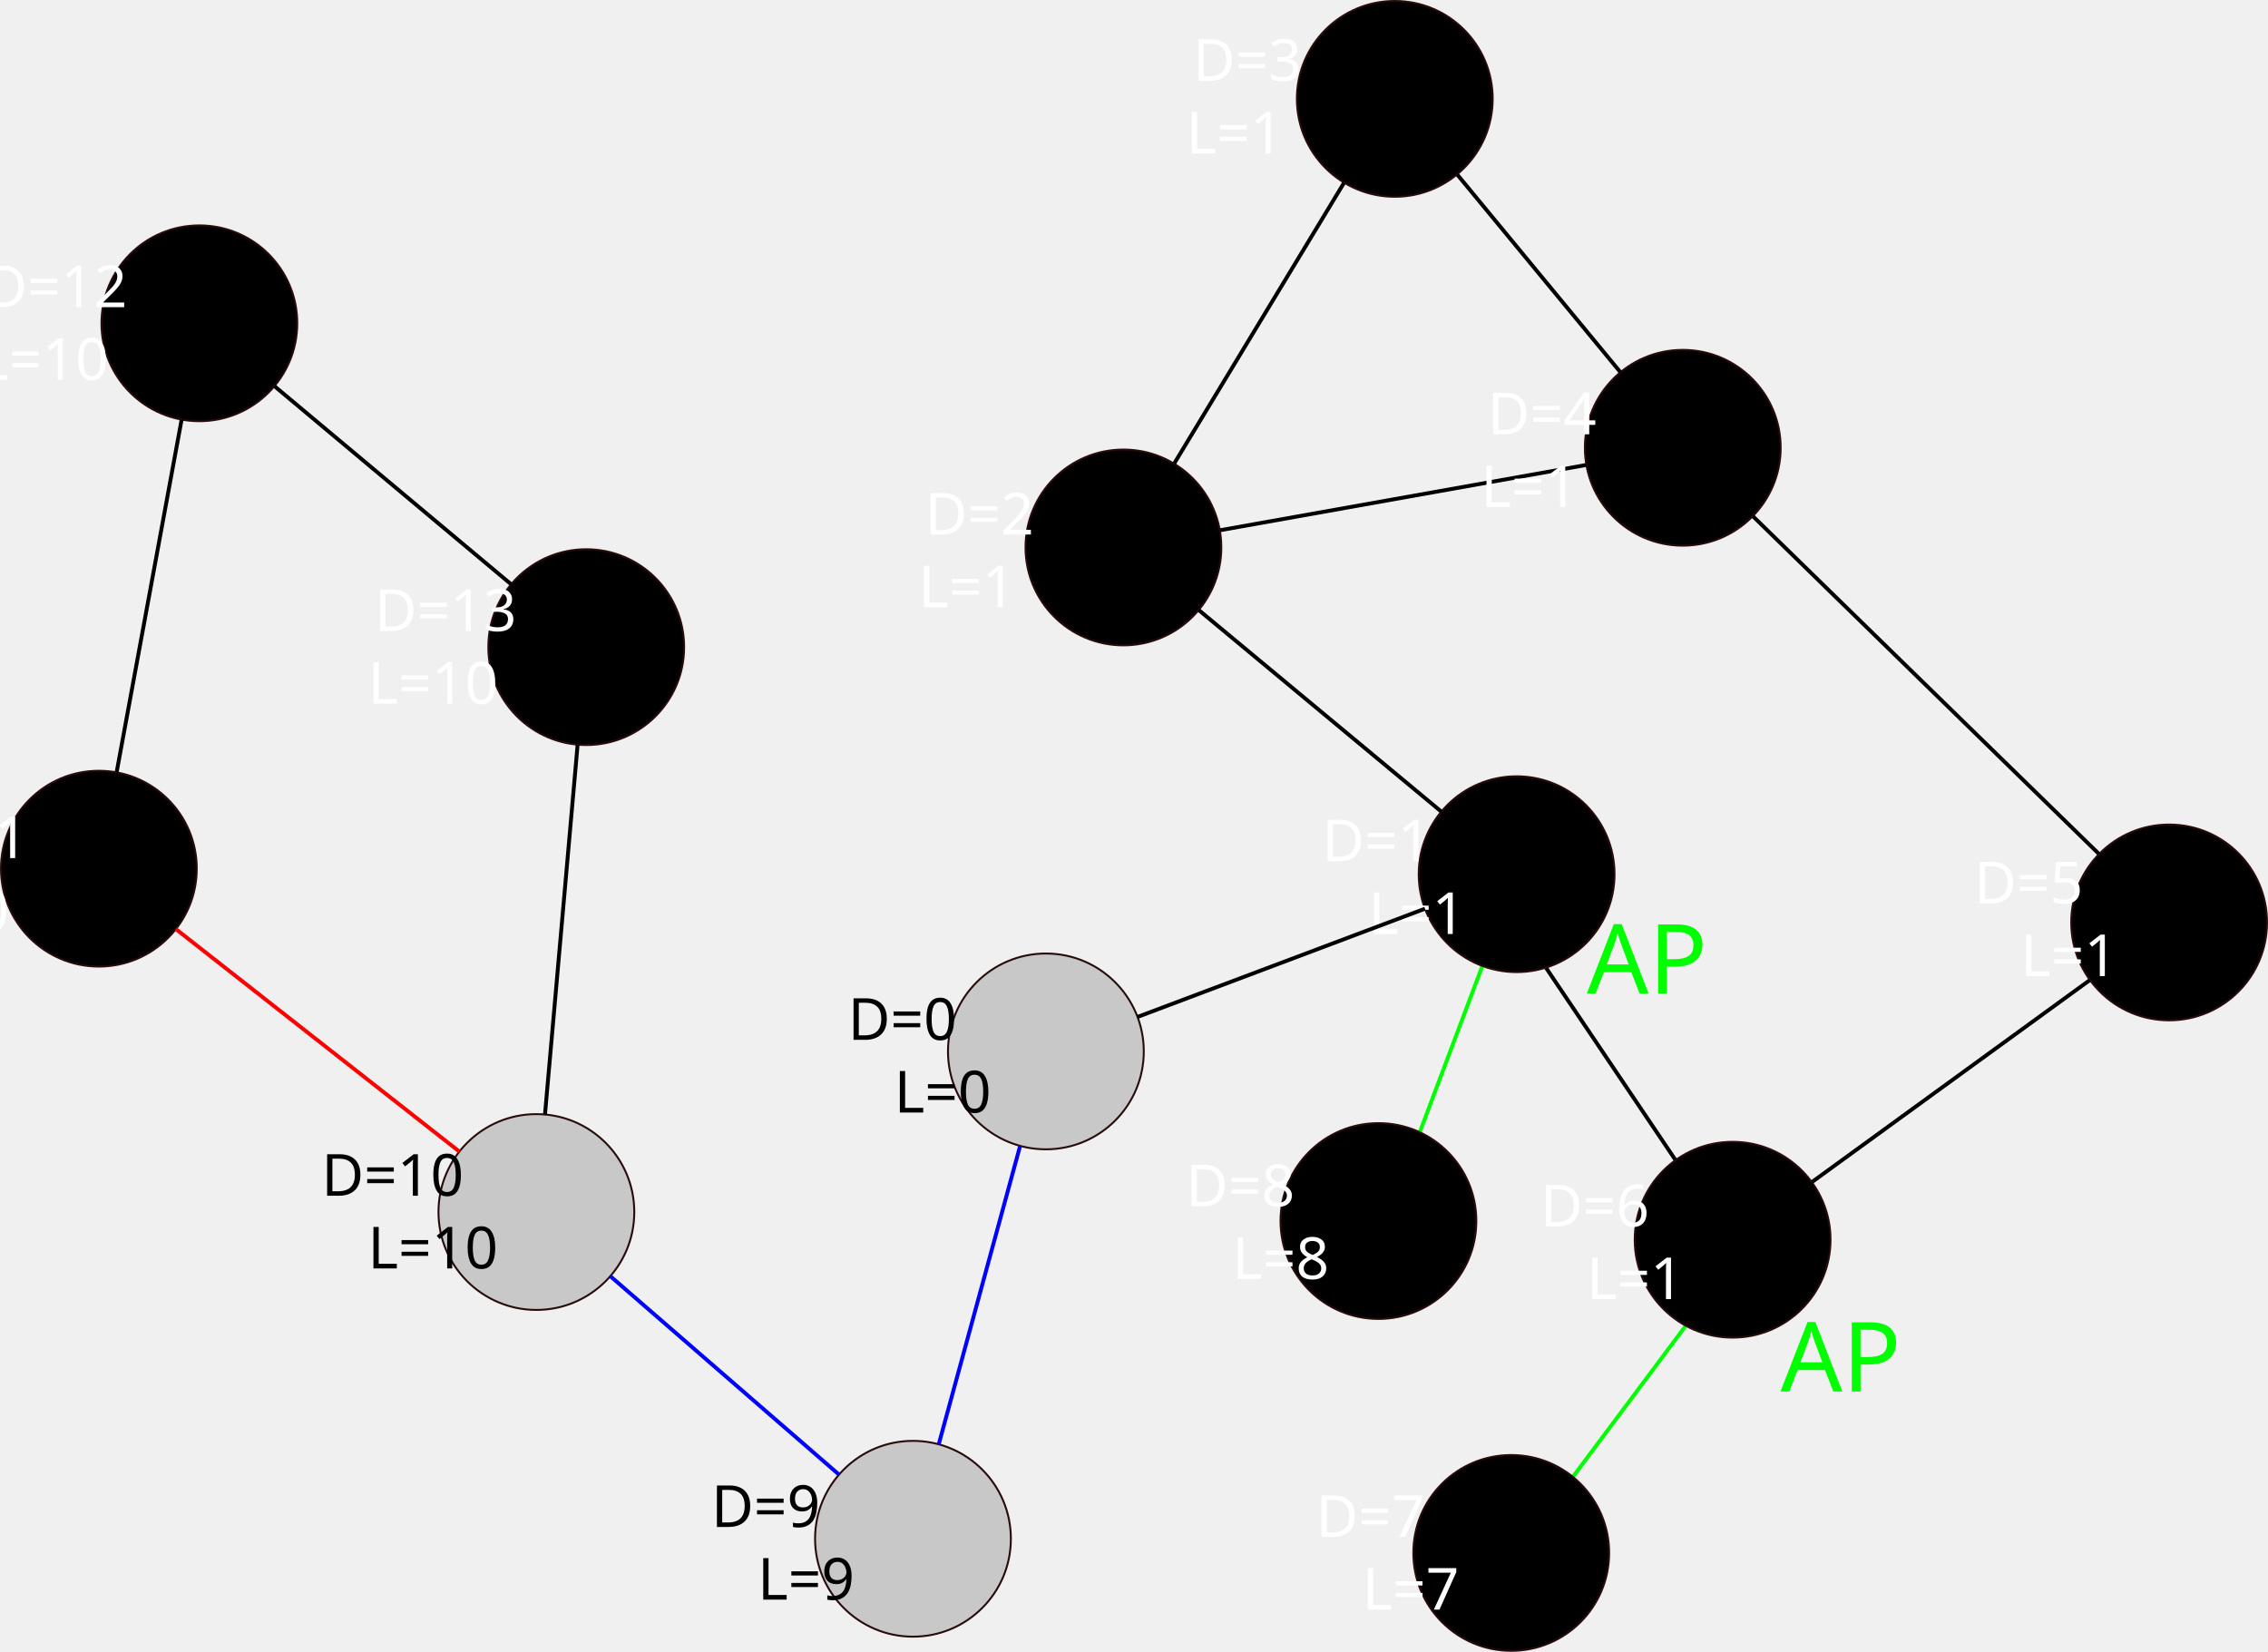
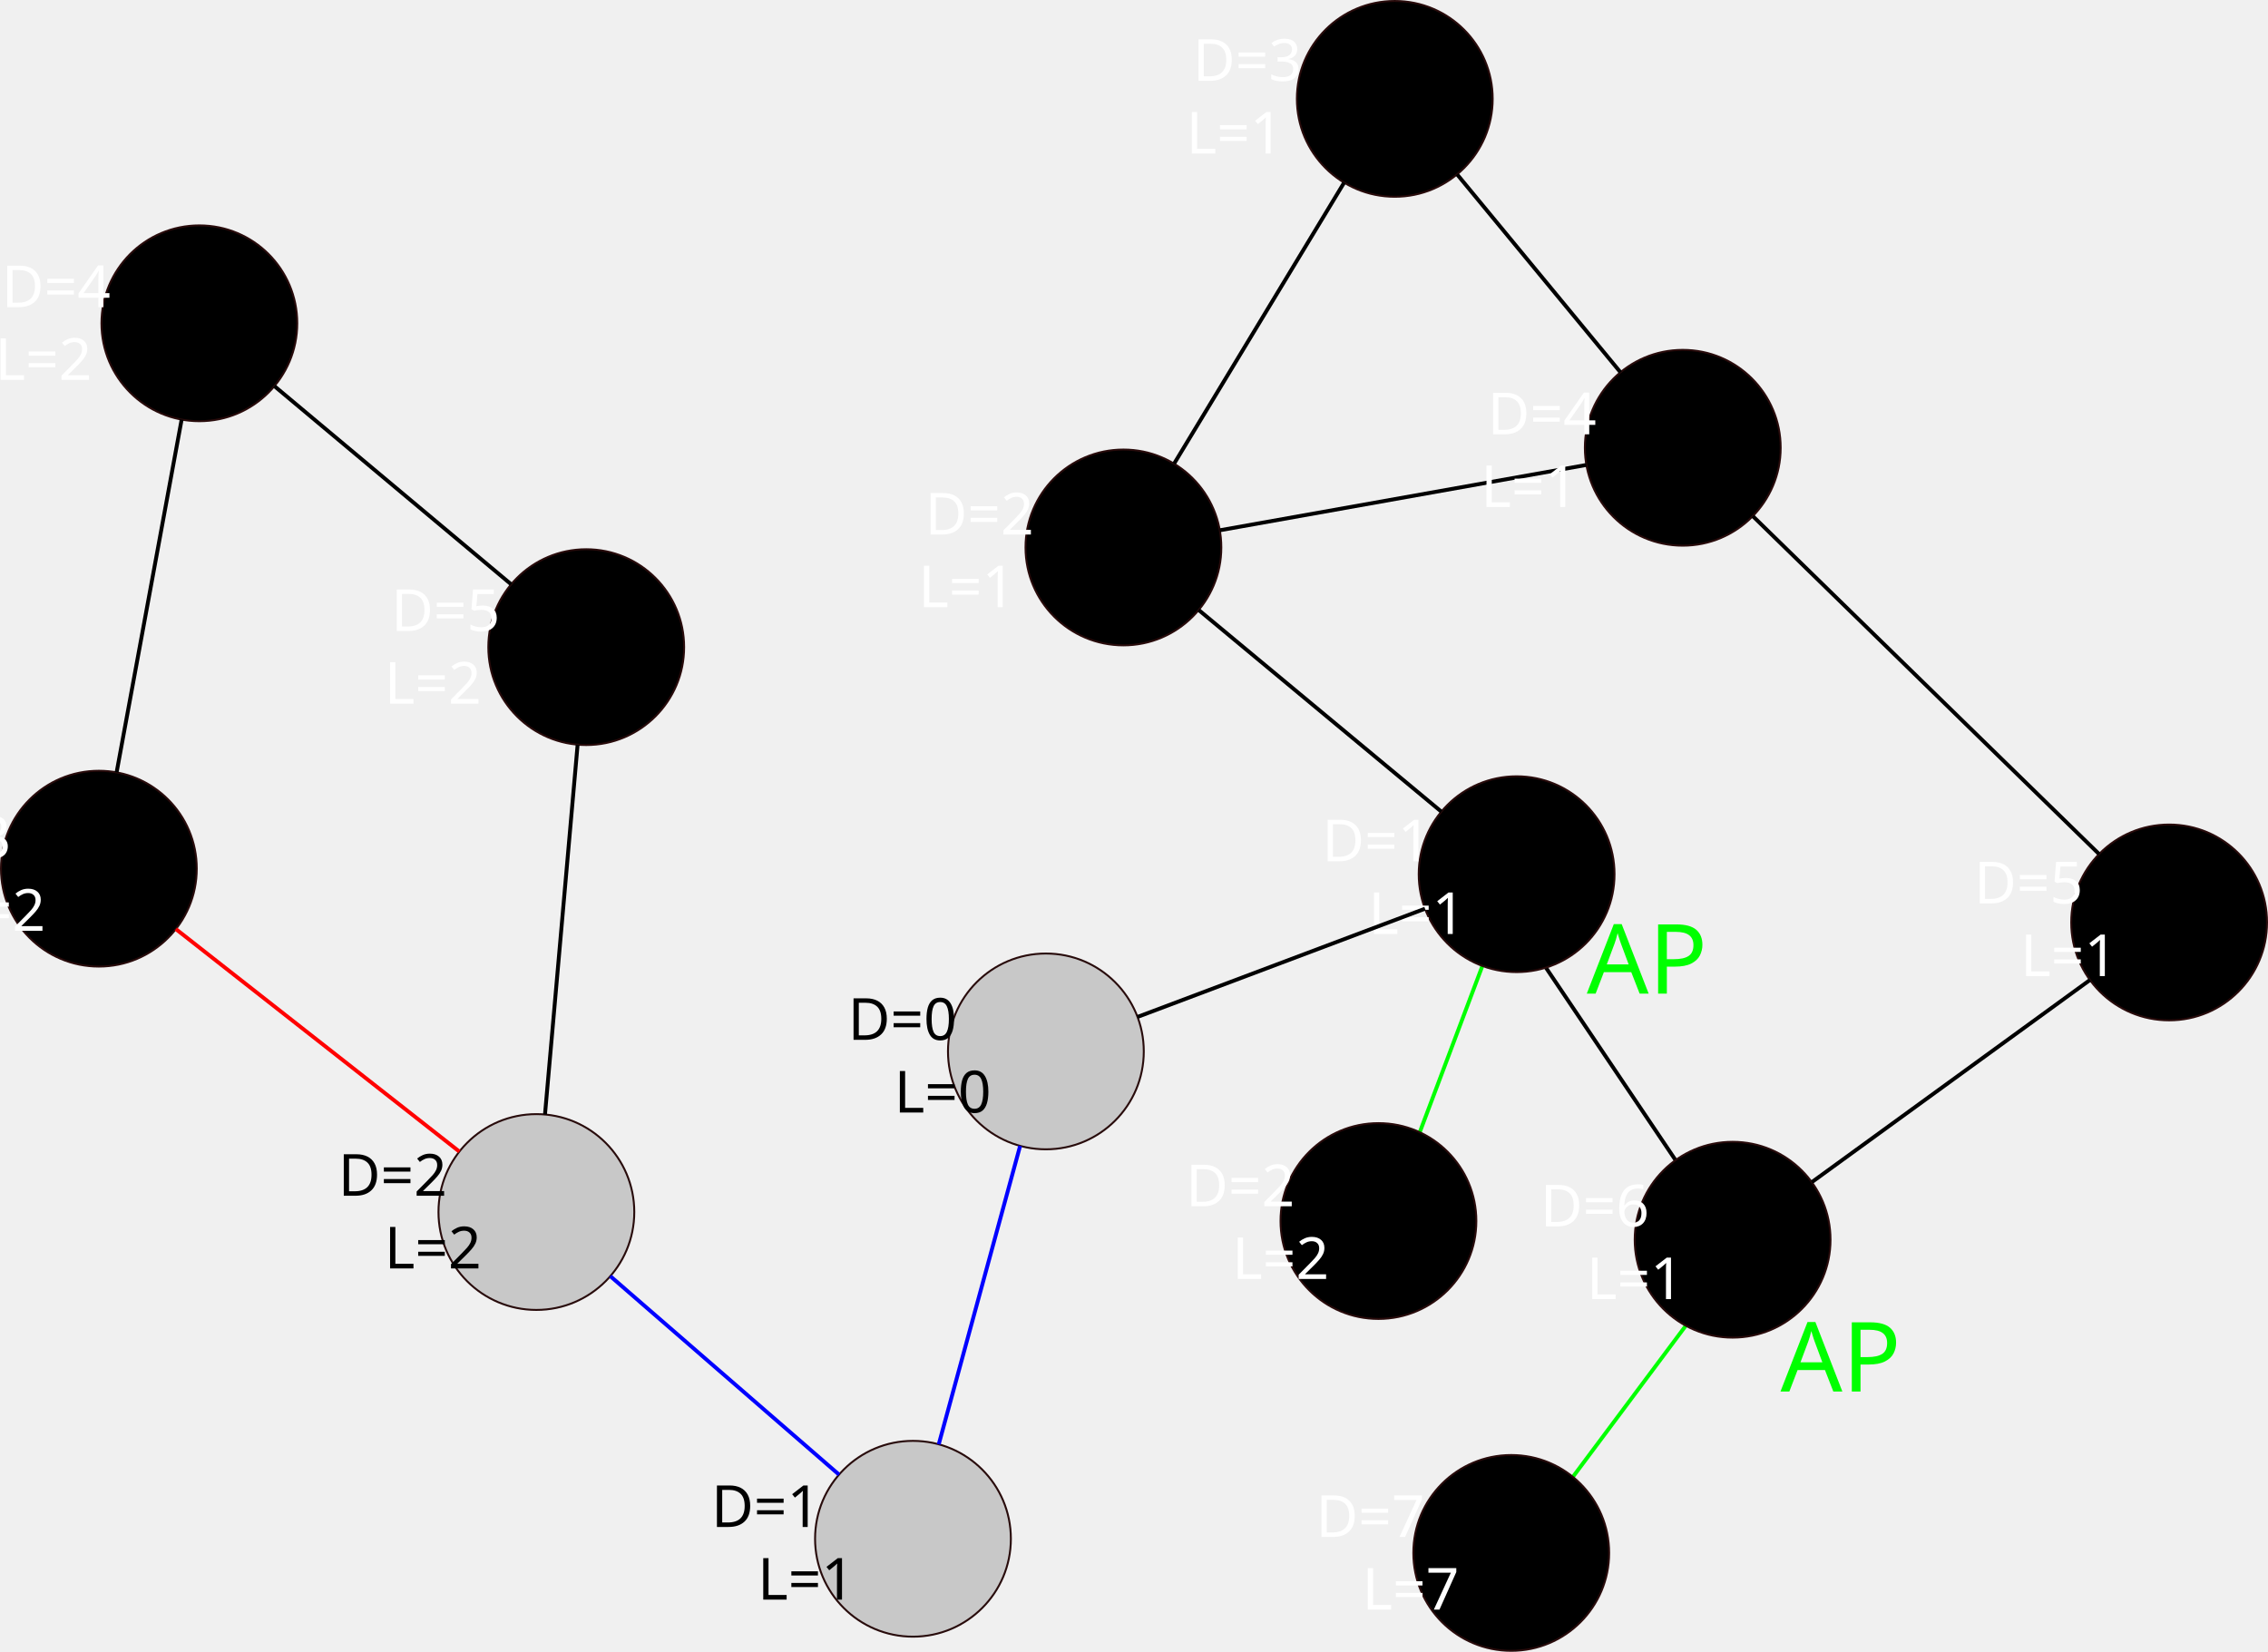
<svg xmlns="http://www.w3.org/2000/svg" width="585.037" height="426.087" id="svg2" version="1.0">
  <defs id="defs4">
    </defs>
  <g id="layer1" transform="translate(-68.7819,-91.14408)">
    <path style="fill:none;fill-opacity:0.75;fill-rule:evenodd;stroke:#00ff00;stroke-width:1px;stroke-linecap:butt;stroke-linejoin:miter;stroke-opacity:1" d="M 356.786,317.159 L 391.071,226.087" id="path2473" transform="translate(68.7819,91.14408)" />
    <path style="fill:none;fill-opacity:0.75;fill-rule:evenodd;stroke:#000000;stroke-width:1px;stroke-linecap:butt;stroke-linejoin:miter;stroke-opacity:1" d="M 451.538,316.971 L 518.208,415.966" id="path2425" />
    <path style="fill:none;fill-opacity:0.75;fill-rule:evenodd;stroke:#00ff00;stroke-width:1px;stroke-linecap:butt;stroke-linejoin:miter;stroke-opacity:1" d="M 457.599,494.758 L 517.198,414.956" id="path2433" />
    <path style="opacity:1;fill:#000000;fill-opacity:1;stroke:#280b0b;stroke-width:0.5;stroke-miterlimit:4;stroke-dasharray:none;stroke-opacity:1" id="path2383" d="m 145.462,174.54 a 25.254,25.254 0 0 1 -25.254,25.254 25.254,25.254 0 0 1 -25.254,-25.254 25.254,25.254 0 0 1 25.254,-25.254 25.254,25.254 0 0 1 25.254,25.254 z" />
    <path style="opacity:1;fill:#000000;fill-opacity:1;stroke:#280b0b;stroke-width:0.5;stroke-miterlimit:4;stroke-dasharray:none;stroke-opacity:1" id="path2385" d="m 145.462,174.54 a 25.254,25.254 0 0 1 -25.254,25.254 25.254,25.254 0 0 1 -25.254,-25.254 25.254,25.254 0 0 1 25.254,-25.254 25.254,25.254 0 0 1 25.254,25.254 z" transform="translate(-25.92244,140.6797)" />
    <path style="opacity:1;fill:#000000;fill-opacity:1;stroke:#280b0b;stroke-width:0.5;stroke-miterlimit:4;stroke-dasharray:none;stroke-opacity:1" id="path2389" d="m 145.462,174.54 a 25.254,25.254 0 0 1 -25.254,25.254 25.254,25.254 0 0 1 -25.254,-25.254 25.254,25.254 0 0 1 25.254,-25.254 25.254,25.254 0 0 1 25.254,25.254 z" transform="translate(99.79185,83.53684)" />
    <path style="opacity:1;fill:#c8c8c8;fill-opacity:1;stroke:#280b0b;stroke-width:0.5;stroke-miterlimit:4;stroke-dasharray:none;stroke-opacity:1" id="path2391" d="m 145.462,174.54 a 25.254,25.254 0 0 1 -25.254,25.254 25.254,25.254 0 0 1 -25.254,-25.254 25.254,25.254 0 0 1 25.254,-25.254 25.254,25.254 0 0 1 25.254,25.254 z" transform="translate(86.93471,229.2511)" />
    <path style="opacity:1;fill:#c8c8c8;fill-opacity:1;stroke:#280b0b;stroke-width:0.5;stroke-miterlimit:4;stroke-dasharray:none;stroke-opacity:1" id="path2393" d="m 145.462,174.54 a 25.254,25.254 0 0 1 -25.254,25.254 25.254,25.254 0 0 1 -25.254,-25.254 25.254,25.254 0 0 1 25.254,-25.254 25.254,25.254 0 0 1 25.254,25.254 z" transform="translate(184.0776,313.5368)" />
    <path style="opacity:1;fill:#c8c8c8;fill-opacity:1;stroke:#280b0b;stroke-width:0.5;stroke-miterlimit:4;stroke-dasharray:none;stroke-opacity:1" id="path2395" d="m 145.462,174.54 a 25.254,25.254 0 0 1 -25.254,25.254 25.254,25.254 0 0 1 -25.254,-25.254 25.254,25.254 0 0 1 25.254,-25.254 25.254,25.254 0 0 1 25.254,25.254 z" transform="translate(218.3633,187.8226)" />
    <path style="opacity:1;fill:#000000;fill-opacity:1;stroke:#280b0b;stroke-width:0.5;stroke-miterlimit:4;stroke-dasharray:none;stroke-opacity:1" id="path2397" d="m 145.462,174.54 a 25.254,25.254 0 0 1 -25.254,25.254 25.254,25.254 0 0 1 -25.254,-25.254 25.254,25.254 0 0 1 25.254,-25.254 25.254,25.254 0 0 1 25.254,25.254 z" transform="translate(238.3633,57.82255)" />
    <path style="opacity:1;fill:#000000;fill-opacity:1;stroke:#280b0b;stroke-width:0.5;stroke-miterlimit:4;stroke-dasharray:none;stroke-opacity:1" id="path2399" d="m 145.462,174.54 a 25.254,25.254 0 0 1 -25.254,25.254 25.254,25.254 0 0 1 -25.254,-25.254 25.254,25.254 0 0 1 25.254,-25.254 25.254,25.254 0 0 1 25.254,25.254 z" transform="translate(308.3633,-57.89173)" />
    <path style="opacity:1;fill:#000000;fill-opacity:1;stroke:#280b0b;stroke-width:0.5;stroke-miterlimit:4;stroke-dasharray:none;stroke-opacity:1" id="path2401" d="m 145.462,174.54 a 25.254,25.254 0 0 1 -25.254,25.254 25.254,25.254 0 0 1 -25.254,-25.254 25.254,25.254 0 0 1 25.254,-25.254 25.254,25.254 0 0 1 25.254,25.254 z" transform="translate(382.649,32.10827)" />
    <path style="opacity:1;fill:#000000;fill-opacity:1;stroke:#280b0b;stroke-width:0.5;stroke-miterlimit:4;stroke-dasharray:none;stroke-opacity:1" id="path2403" d="m 145.462,174.54 a 25.254,25.254 0 0 1 -25.254,25.254 25.254,25.254 0 0 1 -25.254,-25.254 25.254,25.254 0 0 1 25.254,-25.254 25.254,25.254 0 0 1 25.254,25.254 z" transform="translate(339.7919,142.1083)" />
    <path style="opacity:1;fill:#000000;fill-opacity:1;stroke:#280b0b;stroke-width:0.5;stroke-miterlimit:4;stroke-dasharray:none;stroke-opacity:1" id="path2405" d="m 145.462,174.54 a 25.254,25.254 0 0 1 -25.254,25.254 25.254,25.254 0 0 1 -25.254,-25.254 25.254,25.254 0 0 1 25.254,-25.254 25.254,25.254 0 0 1 25.254,25.254 z" transform="translate(395.5061,236.394)" />
    <path style="opacity:1;fill:#000000;fill-opacity:1;stroke:#280b0b;stroke-width:0.5;stroke-miterlimit:4;stroke-dasharray:none;stroke-opacity:1" id="path2429" d="m 145.462,174.54 a 25.254,25.254 0 0 1 -25.254,25.254 25.254,25.254 0 0 1 -25.254,-25.254 25.254,25.254 0 0 1 25.254,-25.254 25.254,25.254 0 0 1 25.254,25.254 z" transform="translate(508.1067,154.5533)" />
    <path style="opacity:1;fill:#000000;fill-opacity:1;stroke:#280b0b;stroke-width:0.5;stroke-miterlimit:4;stroke-dasharray:none;stroke-opacity:1" id="path2431" d="m 145.462,174.54 a 25.254,25.254 0 0 1 -25.254,25.254 25.254,25.254 0 0 1 -25.254,-25.254 25.254,25.254 0 0 1 25.254,-25.254 25.254,25.254 0 0 1 25.254,25.254 z" transform="translate(338.4011,317.1879)" />
    <path style="opacity:1;fill:#000000;fill-opacity:1;stroke:#280b0b;stroke-width:0.5;stroke-miterlimit:4;stroke-dasharray:none;stroke-opacity:1" id="path2469" d="m 145.462,174.54 a 25.254,25.254 0 0 1 -25.254,25.254 25.254,25.254 0 0 1 -25.254,-25.254 25.254,25.254 0 0 1 25.254,-25.254 25.254,25.254 0 0 1 25.254,25.254 z" transform="translate(304.1474,231.5749)" />
    <text xml:space="preserve" style="font-style:normal;font-weight:normal;font-size:40px;line-height:125%;font-family:sans-serif;letter-spacing:0px;word-spacing:0px;fill:#000000;fill-opacity:1;stroke:none;stroke-width:1px;stroke-linecap:butt;stroke-linejoin:miter;stroke-opacity:1" x="337.959" y="359.374" id="text4158">
      <tspan id="tspan4160" x="337.959" y="359.374" style="font-size:15px;text-align:center;text-anchor:middle">D=0</tspan>
      <tspan x="337.959" y="378.124" id="tspan4162" style="font-size:15px;text-align:center;text-anchor:middle">L=0</tspan>
    </text>
    <text xml:space="preserve" style="font-style:normal;font-weight:normal;font-size:40px;line-height:125%;font-family:sans-serif;letter-spacing:0px;word-spacing:0px;fill:#ffffff;fill-opacity:1;stroke:none;stroke-width:1px;stroke-linecap:butt;stroke-linejoin:miter;stroke-opacity:1;" x="460.262" y="313.317" id="text4158-7">
      <tspan id="tspan4160-0" x="460.262" y="313.317" style="font-size:15px;text-align:center;text-anchor:middle;fill:#ffffff;fill-opacity:1;">D=1</tspan>
      <tspan x="460.262" y="332.067" id="tspan4162-3" style="font-size:15px;text-align:center;text-anchor:middle;fill:#ffffff;fill-opacity:1;">L=1</tspan>
    </text>
    <path style="fill:none;fill-rule:evenodd;stroke:#000000;stroke-width:1px;stroke-linecap:butt;stroke-linejoin:miter;stroke-opacity:1" d="m 362.205,353.465 74.161,-27.919" id="path4185" />
    <path style="fill:none;fill-rule:evenodd;stroke:#000000;stroke-width:1px;stroke-linecap:butt;stroke-linejoin:miter;stroke-opacity:1" d="M 440.577,300.508 377.994,248.502" id="path4187" />
    <path style="fill:none;fill-rule:evenodd;stroke:#000000;stroke-width:1px;stroke-linecap:butt;stroke-linejoin:miter;stroke-opacity:1" d="m 383.433,227.931 94.562,-16.853" id="path4189" />
    <path style="fill:none;fill-rule:evenodd;stroke:#000000;stroke-width:1px;stroke-linecap:butt;stroke-linejoin:miter;stroke-opacity:1" d="m 371.643,210.755 43.858,-72.5" id="path4191" />
    <path style="fill:none;fill-rule:evenodd;stroke:#000000;stroke-width:1px;stroke-linecap:butt;stroke-linejoin:miter;stroke-opacity:1" d="m 444.647,136.124 42.135,51.048" id="path4193" />
    <path style="fill:none;fill-rule:evenodd;stroke:#000000;stroke-width:1px;stroke-linecap:butt;stroke-linejoin:miter;stroke-opacity:1" d="m 520.93,224.287 89.312,87.167" id="path4195" />
    <path style="fill:none;fill-rule:evenodd;stroke:#000000;stroke-width:1px;stroke-linecap:butt;stroke-linejoin:miter;stroke-opacity:1" d="m 536.142,396.086 71.745,-52.146" id="path4197" />
    <path style="fill:none;fill-rule:evenodd;stroke:#0000ff;stroke-width:1px;stroke-linecap:butt;stroke-linejoin:miter;stroke-opacity:1" d="m 331.927,386.726 -20.996,76.987" id="path4199" />
    <path style="fill:none;fill-rule:evenodd;stroke:#0000ff;stroke-width:1px;stroke-linecap:butt;stroke-linejoin:miter;stroke-opacity:1" d="m 226.217,420.341 58.994,51.186" id="path4201" />
    <path style="fill:none;fill-rule:evenodd;stroke:#ff0000;stroke-width:1px;stroke-linecap:butt;stroke-linejoin:miter;stroke-opacity:1" d="m 114.152,330.81 73.125,57.389" id="path4203" />
    <path style="fill:none;fill-rule:evenodd;stroke:#000000;stroke-width:1px;stroke-linecap:butt;stroke-linejoin:miter;stroke-opacity:1" d="M 115.632,199.375 98.862,290.384" id="path4205" />
    <path style="fill:none;fill-rule:evenodd;stroke:#000000;stroke-width:1px;stroke-linecap:butt;stroke-linejoin:miter;stroke-opacity:1" d="m 139.572,190.75 61.063,51.117" id="path4207" />
    <path style="fill:none;fill-rule:evenodd;stroke:#000000;stroke-width:1px;stroke-linecap:butt;stroke-linejoin:miter;stroke-opacity:1" d="m 217.78,283.232 -8.418,95.403" id="path4209" />
    <text xml:space="preserve" style="font-style:normal;font-weight:normal;font-size:40px;line-height:125%;font-family:sans-serif;letter-spacing:0px;word-spacing:0px;fill:#ffffff;fill-opacity:1;stroke:none;stroke-width:1px;stroke-linecap:butt;stroke-linejoin:miter;stroke-opacity:1;" x="357.833" y="229.031" id="text4158-1">
      <tspan id="tspan4160-08" x="357.833" y="229.031" style="font-size:15px;text-align:center;text-anchor:middle;fill:#ffffff;fill-opacity:1;">D=2</tspan>
      <tspan x="357.833" y="247.781" id="tspan4162-2" style="font-size:15px;text-align:center;text-anchor:middle;fill:#ffffff;fill-opacity:1;">L=<tspan style="fill:#ffffff;fill-opacity:1;" id="tspan4399">1</tspan>
      </tspan>
    </text>
    <text xml:space="preserve" style="font-style:normal;font-weight:normal;font-size:40px;line-height:125%;font-family:sans-serif;letter-spacing:0px;word-spacing:0px;fill:#ffffff;fill-opacity:1;stroke:none;stroke-width:1px;stroke-linecap:butt;stroke-linejoin:miter;stroke-opacity:1;" x="426.943" y="111.994" id="text4158-1-9">
      <tspan id="tspan4160-08-7" x="426.943" y="111.994" style="font-size:15px;text-align:center;text-anchor:middle;fill:#ffffff;fill-opacity:1;">D=3</tspan>
      <tspan x="426.943" y="130.744" id="tspan4162-2-0" style="font-size:15px;text-align:center;text-anchor:middle;fill:#ffffff;fill-opacity:1;">L=<tspan style="fill:#ffffff;fill-opacity:1;" id="tspan4397">1</tspan>
      </tspan>
    </text>
    <text xml:space="preserve" style="font-style:normal;font-weight:normal;font-size:40px;line-height:125%;font-family:sans-serif;letter-spacing:0px;word-spacing:0px;fill:#ffffff;fill-opacity:1;stroke:none;stroke-width:1px;stroke-linecap:butt;stroke-linejoin:miter;stroke-opacity:1;" x="502.936" y="203.174" id="text4158-1-9-0">
      <tspan id="tspan4160-08-7-1" x="502.936" y="203.174" style="font-size:15px;text-align:center;text-anchor:middle;fill:#ffffff;fill-opacity:1;">D=4</tspan>
      <tspan x="502.936" y="221.924" id="tspan4162-2-0-0" style="font-size:15px;text-align:center;text-anchor:middle;fill:#ffffff;fill-opacity:1;">L=1<tspan style="fill:#ffffff;fill-opacity:1;" id="tspan4395" />
      </tspan>
    </text>
    <text xml:space="preserve" style="font-style:normal;font-weight:normal;font-size:40px;line-height:125%;font-family:sans-serif;letter-spacing:0px;word-spacing:0px;fill:#ffffff;fill-opacity:1;stroke:none;stroke-width:1px;stroke-linecap:butt;stroke-linejoin:miter;stroke-opacity:1;" x="628.471" y="324.181" id="text4158-1-9-0-0">
      <tspan id="tspan4160-08-7-1-0" x="628.471" y="324.181" style="font-size:15px;text-align:center;text-anchor:middle;fill:#ffffff;fill-opacity:1;">D=5</tspan>
      <tspan x="628.471" y="342.931" id="tspan4162-2-0-0-1" style="font-size:15px;text-align:center;text-anchor:middle;fill:#ffffff;fill-opacity:1;">L=1</tspan>
    </text>
    <text xml:space="preserve" style="font-style:normal;font-weight:normal;font-size:40px;line-height:125%;font-family:sans-serif;letter-spacing:0px;word-spacing:0px;fill:#ffffff;fill-opacity:1;stroke:none;stroke-width:1px;stroke-linecap:butt;stroke-linejoin:miter;stroke-opacity:1;" x="516.562" y="407.503" id="text4158-1-9-0-0-9">
      <tspan id="tspan4160-08-7-1-0-5" x="516.562" y="407.503" style="font-size:15px;text-align:center;text-anchor:middle;fill:#ffffff;fill-opacity:1;">D=6</tspan>
      <tspan x="516.562" y="426.253" id="tspan4162-2-0-0-1-6" style="font-size:15px;text-align:center;text-anchor:middle;fill:#ffffff;fill-opacity:1;">L=1</tspan>
    </text>
    <text xml:space="preserve" style="font-style:normal;font-weight:normal;font-size:40px;line-height:125%;font-family:sans-serif;letter-spacing:0px;word-spacing:0px;fill:#ffffff;fill-opacity:1;stroke:none;stroke-width:1px;stroke-linecap:butt;stroke-linejoin:miter;stroke-opacity:1;" x="458.665" y="487.602" id="text4158-1-9-0-0-9-9">
      <tspan id="tspan4160-08-7-1-0-5-9" x="458.665" y="487.602" style="font-size:15px;text-align:center;text-anchor:middle;fill:#ffffff;fill-opacity:1;">D=7</tspan>
      <tspan x="458.665" y="506.352" id="tspan4162-2-0-0-1-6-5" style="font-size:15px;text-align:center;text-anchor:middle;fill:#ffffff;fill-opacity:1;">L=7</tspan>
    </text>
    <text xml:space="preserve" style="font-style:normal;font-weight:normal;font-size:40px;line-height:125%;font-family:sans-serif;letter-spacing:0px;word-spacing:0px;fill:#000000;fill-opacity:1;stroke:none;stroke-width:1px;stroke-linecap:butt;stroke-linejoin:miter;stroke-opacity:1" x="528.068" y="450.088" id="text4371">
      <tspan id="tspan4373" x="528.068" y="450.088" style="font-size:25px;fill:#00ff00;fill-opacity:1">AP</tspan>
    </text>
-     <text xml:space="preserve" style="font-style:normal;font-weight:normal;font-size:40px;line-height:125%;font-family:sans-serif;letter-spacing:0px;word-spacing:0px;fill:#ffffff;fill-opacity:1;stroke:none;stroke-width:1px;stroke-linecap:butt;stroke-linejoin:miter;stroke-opacity:1;" x="425.123" y="402.308" id="text4158-7-0">
-       <tspan id="tspan4160-0-9" x="425.123" y="402.308" style="font-size:15px;text-align:center;text-anchor:middle;fill:#ffffff;fill-opacity:1;">D=8</tspan>
-       <tspan x="425.123" y="421.058" id="tspan4162-3-1" style="font-size:15px;text-align:center;text-anchor:middle;fill:#ffffff;fill-opacity:1;">L=8</tspan>
+     <text xml:space="preserve" style="font-style:normal;font-weight:normal;font-size:40px;line-height:125%;font-family:sans-serif;letter-spacing:0px;word-spacing:0px;fill:#ffffff;fill-opacity:1;stroke:none;stroke-width:1px;stroke-linecap:butt;stroke-linejoin:miter;stroke-opacity:1" x="425.123" y="402.308" id="text4158-7-0">
+       <tspan id="tspan4160-0-9" x="425.123" y="402.308" style="font-size:15px;text-align:center;text-anchor:middle;fill:#ffffff;fill-opacity:1">D=2</tspan>
+       <tspan x="425.123" y="421.058" id="tspan4162-3-1" style="font-size:15px;text-align:center;text-anchor:middle;fill:#ffffff;fill-opacity:1">L=2</tspan>
    </text>
    <text xml:space="preserve" style="font-style:normal;font-weight:normal;font-size:40px;line-height:125%;font-family:sans-serif;letter-spacing:0px;word-spacing:0px;fill:#000000;fill-opacity:1;stroke:none;stroke-width:1px;stroke-linecap:butt;stroke-linejoin:miter;stroke-opacity:1" x="478.1" y="347.446" id="text4371-3">
      <tspan id="tspan4373-6" x="478.1" y="347.446" style="font-size:25px;fill:#00ff00;fill-opacity:1">AP</tspan>
    </text>
    <text xml:space="preserve" style="font-style:normal;font-weight:normal;font-size:40px;line-height:125%;font-family:sans-serif;letter-spacing:0px;word-spacing:0px;fill:#000000;fill-opacity:1;stroke:none;stroke-width:1px;stroke-linecap:butt;stroke-linejoin:miter;stroke-opacity:1" x="302.721" y="485.032" id="text4158-6">
-       <tspan id="tspan4160-3" x="302.721" y="485.032" style="font-size:15px;text-align:center;text-anchor:middle">D=9</tspan>
-       <tspan x="302.721" y="503.782" id="tspan4162-26" style="font-size:15px;text-align:center;text-anchor:middle">L=9</tspan>
+       <tspan id="tspan4160-3" x="302.721" y="485.032" style="font-size:15px;text-align:center;text-anchor:middle">D=1</tspan>
+       <tspan x="302.721" y="503.782" id="tspan4162-26" style="font-size:15px;text-align:center;text-anchor:middle">L=1</tspan>
    </text>
    <text xml:space="preserve" style="font-style:normal;font-weight:normal;font-size:40px;line-height:125%;font-family:sans-serif;letter-spacing:0px;word-spacing:0px;fill:#000000;fill-opacity:1;stroke:none;stroke-width:1px;stroke-linecap:butt;stroke-linejoin:miter;stroke-opacity:1" x="206.463" y="399.594" id="text4158-6-7">
-       <tspan id="tspan4160-3-9" x="206.463" y="399.594" style="font-size:15px;text-align:center;text-anchor:middle">D=10</tspan>
-       <tspan x="206.463" y="418.344" id="tspan4162-26-7" style="font-size:15px;text-align:center;text-anchor:middle">L=10</tspan>
+       <tspan id="tspan4160-3-9" x="206.463" y="399.594" style="font-size:15px;text-align:center;text-anchor:middle">D=2</tspan>
+       <tspan x="206.463" y="418.344" id="tspan4162-26-7" style="font-size:15px;text-align:center;text-anchor:middle">L=2</tspan>
    </text>
-     <text xml:space="preserve" style="font-style:normal;font-weight:normal;font-size:40px;line-height:125%;font-family:sans-serif;letter-spacing:0px;word-spacing:0px;fill:#ffffff;fill-opacity:1;stroke:none;stroke-width:1px;stroke-linecap:butt;stroke-linejoin:miter;stroke-opacity:1;" x="94.003" y="312.498" id="text4158-6-7-6">
-       <tspan id="tspan4160-3-9-2" x="94.003" y="312.498" style="font-size:15px;text-align:center;text-anchor:middle;fill:#ffffff;fill-opacity:1;">D=11</tspan>
-       <tspan x="94.003" y="331.248" id="tspan4162-26-7-9" style="font-size:15px;text-align:center;text-anchor:middle;fill:#ffffff;fill-opacity:1;">L=<tspan style="fill:#ffffff;fill-opacity:1;" id="tspan4553">10</tspan>
+     <text xml:space="preserve" style="font-style:normal;font-weight:normal;font-size:40px;line-height:125%;font-family:sans-serif;letter-spacing:0px;word-spacing:0px;fill:#ffffff;fill-opacity:1;stroke:none;stroke-width:1px;stroke-linecap:butt;stroke-linejoin:miter;stroke-opacity:1" x="94.003" y="312.498" id="text4158-6-7-6">
+       <tspan id="tspan4160-3-9-2" x="94.003" y="312.498" style="font-size:15px;text-align:center;text-anchor:middle;fill:#ffffff;fill-opacity:1">D=3</tspan>
+       <tspan x="94.003" y="331.248" id="tspan4162-26-7-9" style="font-size:15px;text-align:center;text-anchor:middle;fill:#ffffff;fill-opacity:1">L=2</tspan>
+     </text>
+     <text xml:space="preserve" style="font-style:normal;font-weight:normal;font-size:40px;line-height:125%;font-family:sans-serif;letter-spacing:0px;word-spacing:0px;fill:#ffffff;fill-opacity:1;stroke:none;stroke-width:1px;stroke-linecap:butt;stroke-linejoin:miter;stroke-opacity:1" x="119.653" y="170.377" id="text4158-6-7-6-8">
+       <tspan id="tspan4160-3-9-2-8" x="119.653" y="170.377" style="font-size:15px;text-align:center;text-anchor:middle;fill:#ffffff;fill-opacity:1">D=4</tspan>
+       <tspan x="119.653" y="189.127" id="tspan4162-26-7-9-5" style="font-size:15px;text-align:center;text-anchor:middle;fill:#ffffff;fill-opacity:1">L=2<tspan style="fill:#ffffff;fill-opacity:1" id="tspan4551" />
      </tspan>
    </text>
-     <text xml:space="preserve" style="font-style:normal;font-weight:normal;font-size:40px;line-height:125%;font-family:sans-serif;letter-spacing:0px;word-spacing:0px;fill:#ffffff;fill-opacity:1;stroke:none;stroke-width:1px;stroke-linecap:butt;stroke-linejoin:miter;stroke-opacity:1;" x="119.653" y="170.377" id="text4158-6-7-6-8">
-       <tspan id="tspan4160-3-9-2-8" x="119.653" y="170.377" style="font-size:15px;text-align:center;text-anchor:middle;fill:#ffffff;fill-opacity:1;">D=12</tspan>
-       <tspan x="119.653" y="189.127" id="tspan4162-26-7-9-5" style="font-size:15px;text-align:center;text-anchor:middle;fill:#ffffff;fill-opacity:1;">L=<tspan style="fill:#ffffff;fill-opacity:1;" id="tspan4551">10</tspan>
-       </tspan>
-     </text>
-     <text xml:space="preserve" style="font-style:normal;font-weight:normal;font-size:40px;line-height:125%;font-family:sans-serif;letter-spacing:0px;word-spacing:0px;fill:#ffffff;fill-opacity:1;stroke:none;stroke-width:1px;stroke-linecap:butt;stroke-linejoin:miter;stroke-opacity:1;" x="220.121" y="253.915" id="text4158-6-7-6-8-4">
-       <tspan id="tspan4160-3-9-2-8-3" x="220.121" y="253.915" style="font-size:15px;text-align:center;text-anchor:middle;fill:#ffffff;fill-opacity:1;">D=13</tspan>
-       <tspan x="220.121" y="272.665" id="tspan4162-26-7-9-5-0" style="font-size:15px;text-align:center;text-anchor:middle;fill:#ffffff;fill-opacity:1;">L=<tspan style="fill:#ffffff;fill-opacity:1;" id="tspan4549">10</tspan>
+     <text xml:space="preserve" style="font-style:normal;font-weight:normal;font-size:40px;line-height:125%;font-family:sans-serif;letter-spacing:0px;word-spacing:0px;fill:#ffffff;fill-opacity:1;stroke:none;stroke-width:1px;stroke-linecap:butt;stroke-linejoin:miter;stroke-opacity:1" x="220.121" y="253.915" id="text4158-6-7-6-8-4">
+       <tspan id="tspan4160-3-9-2-8-3" x="220.121" y="253.915" style="font-size:15px;text-align:center;text-anchor:middle;fill:#ffffff;fill-opacity:1">D=5</tspan>
+       <tspan x="220.121" y="272.665" id="tspan4162-26-7-9-5-0" style="font-size:15px;text-align:center;text-anchor:middle;fill:#ffffff;fill-opacity:1">L=2<tspan style="fill:#ffffff;fill-opacity:1" id="tspan4549" />
      </tspan>
    </text>
  </g>
</svg>
